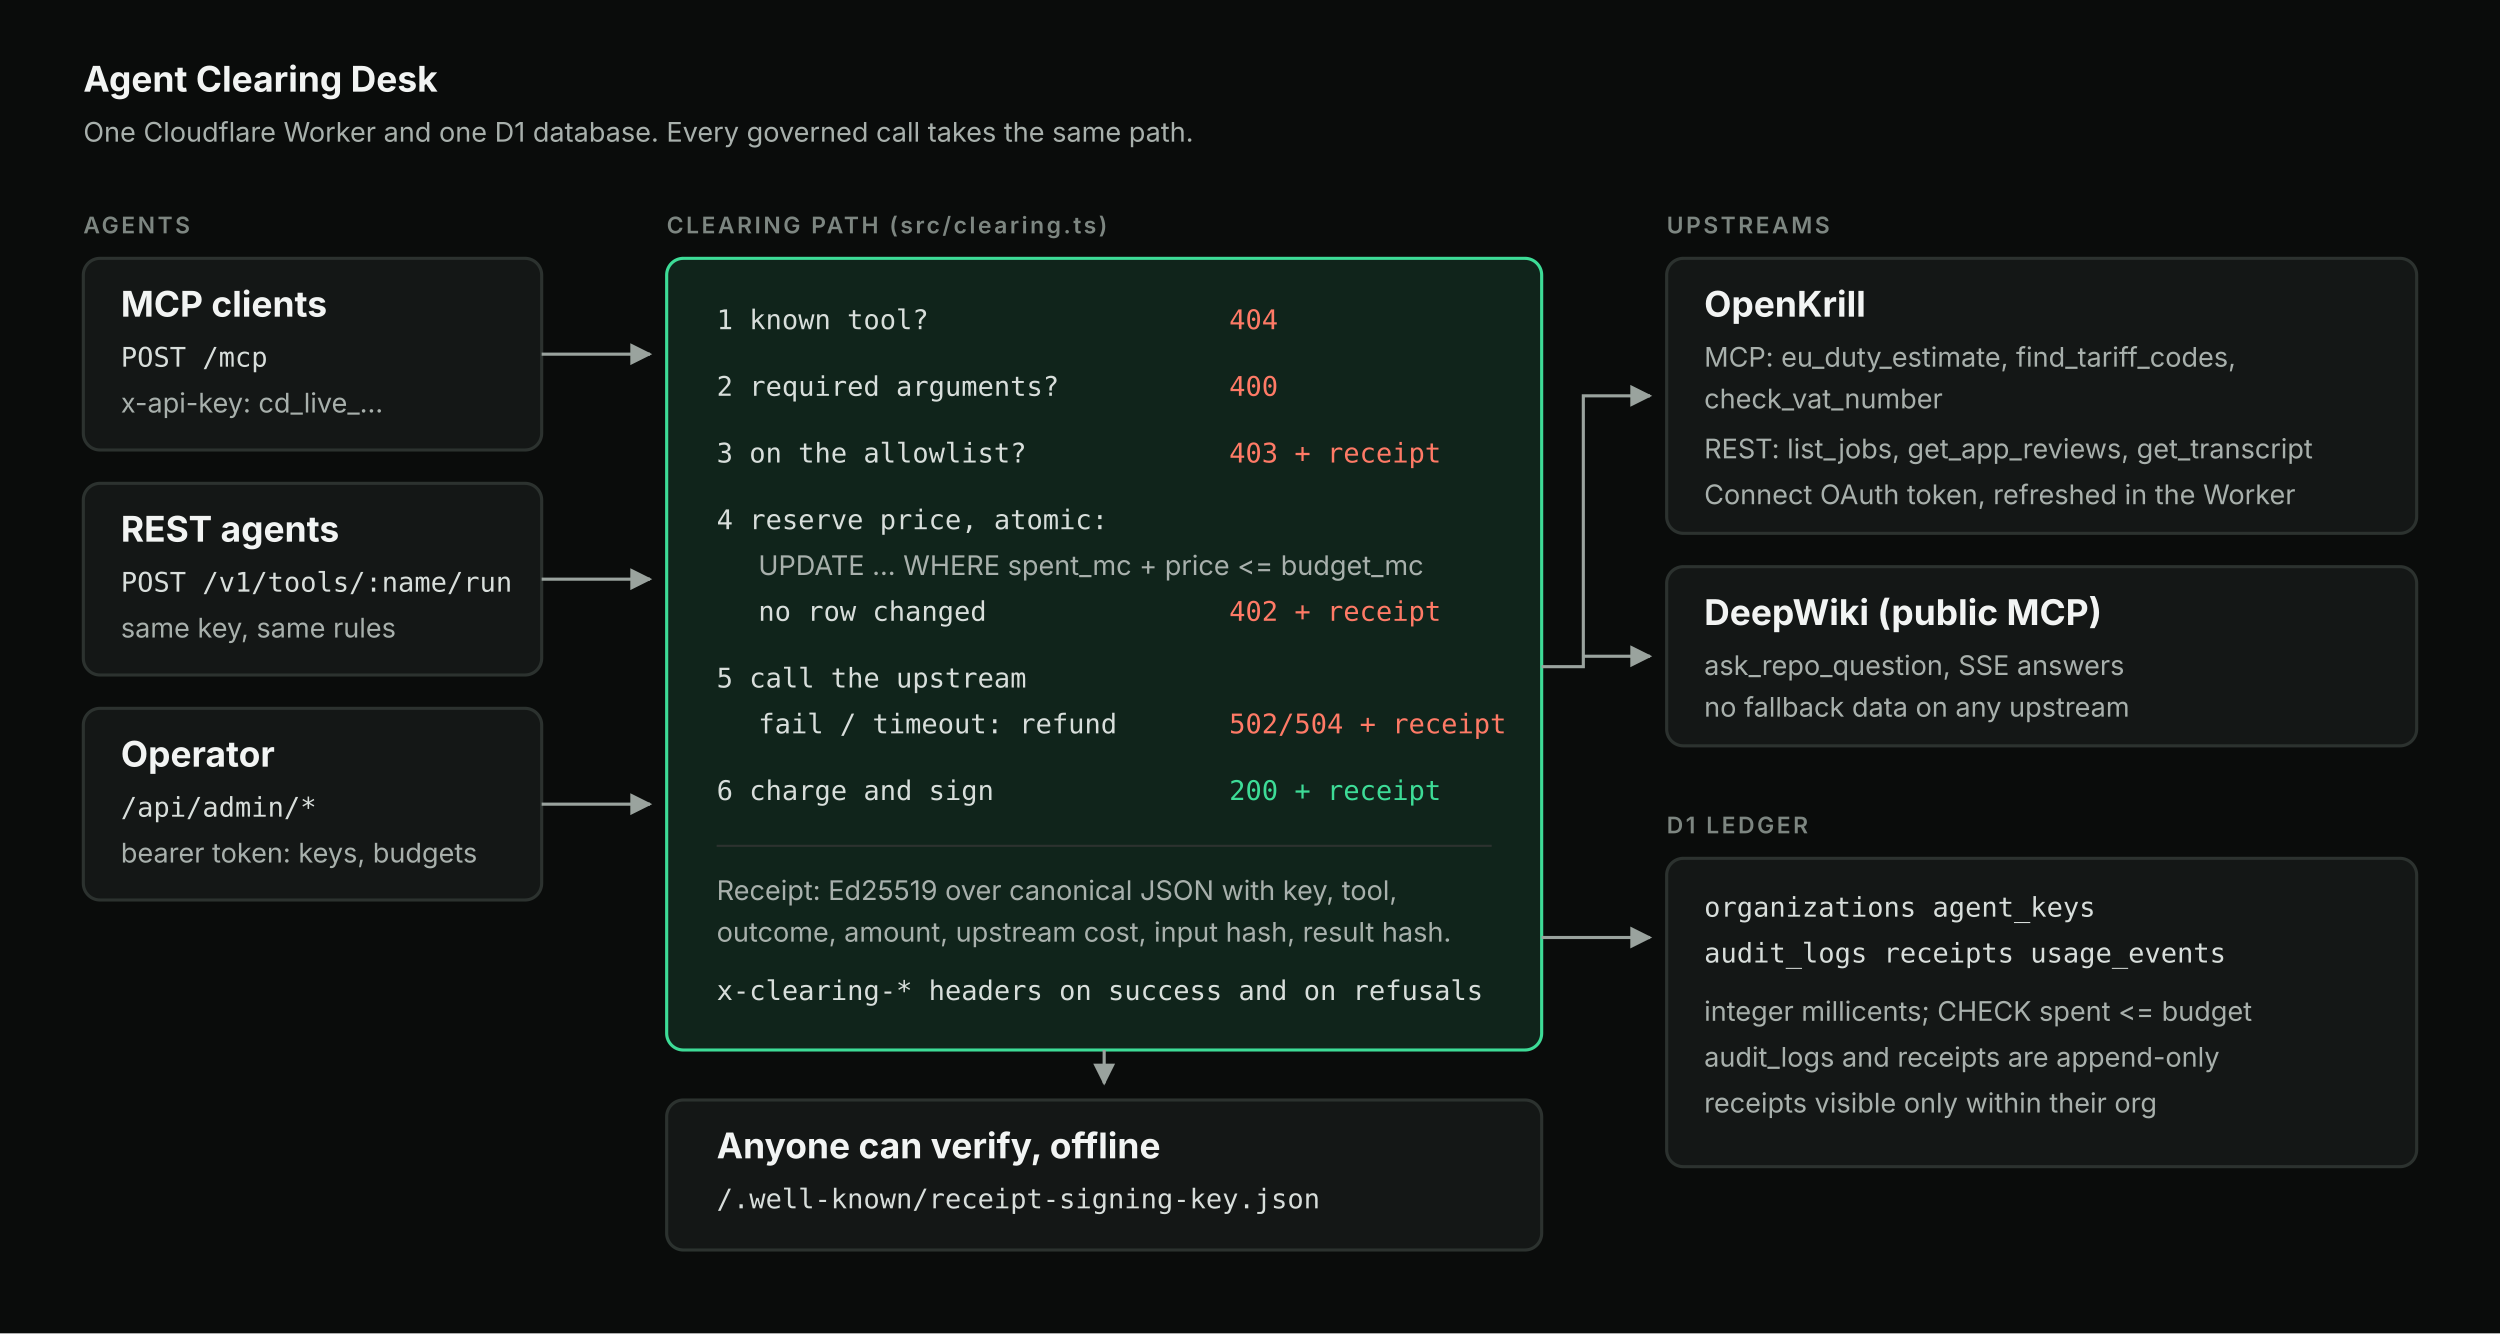
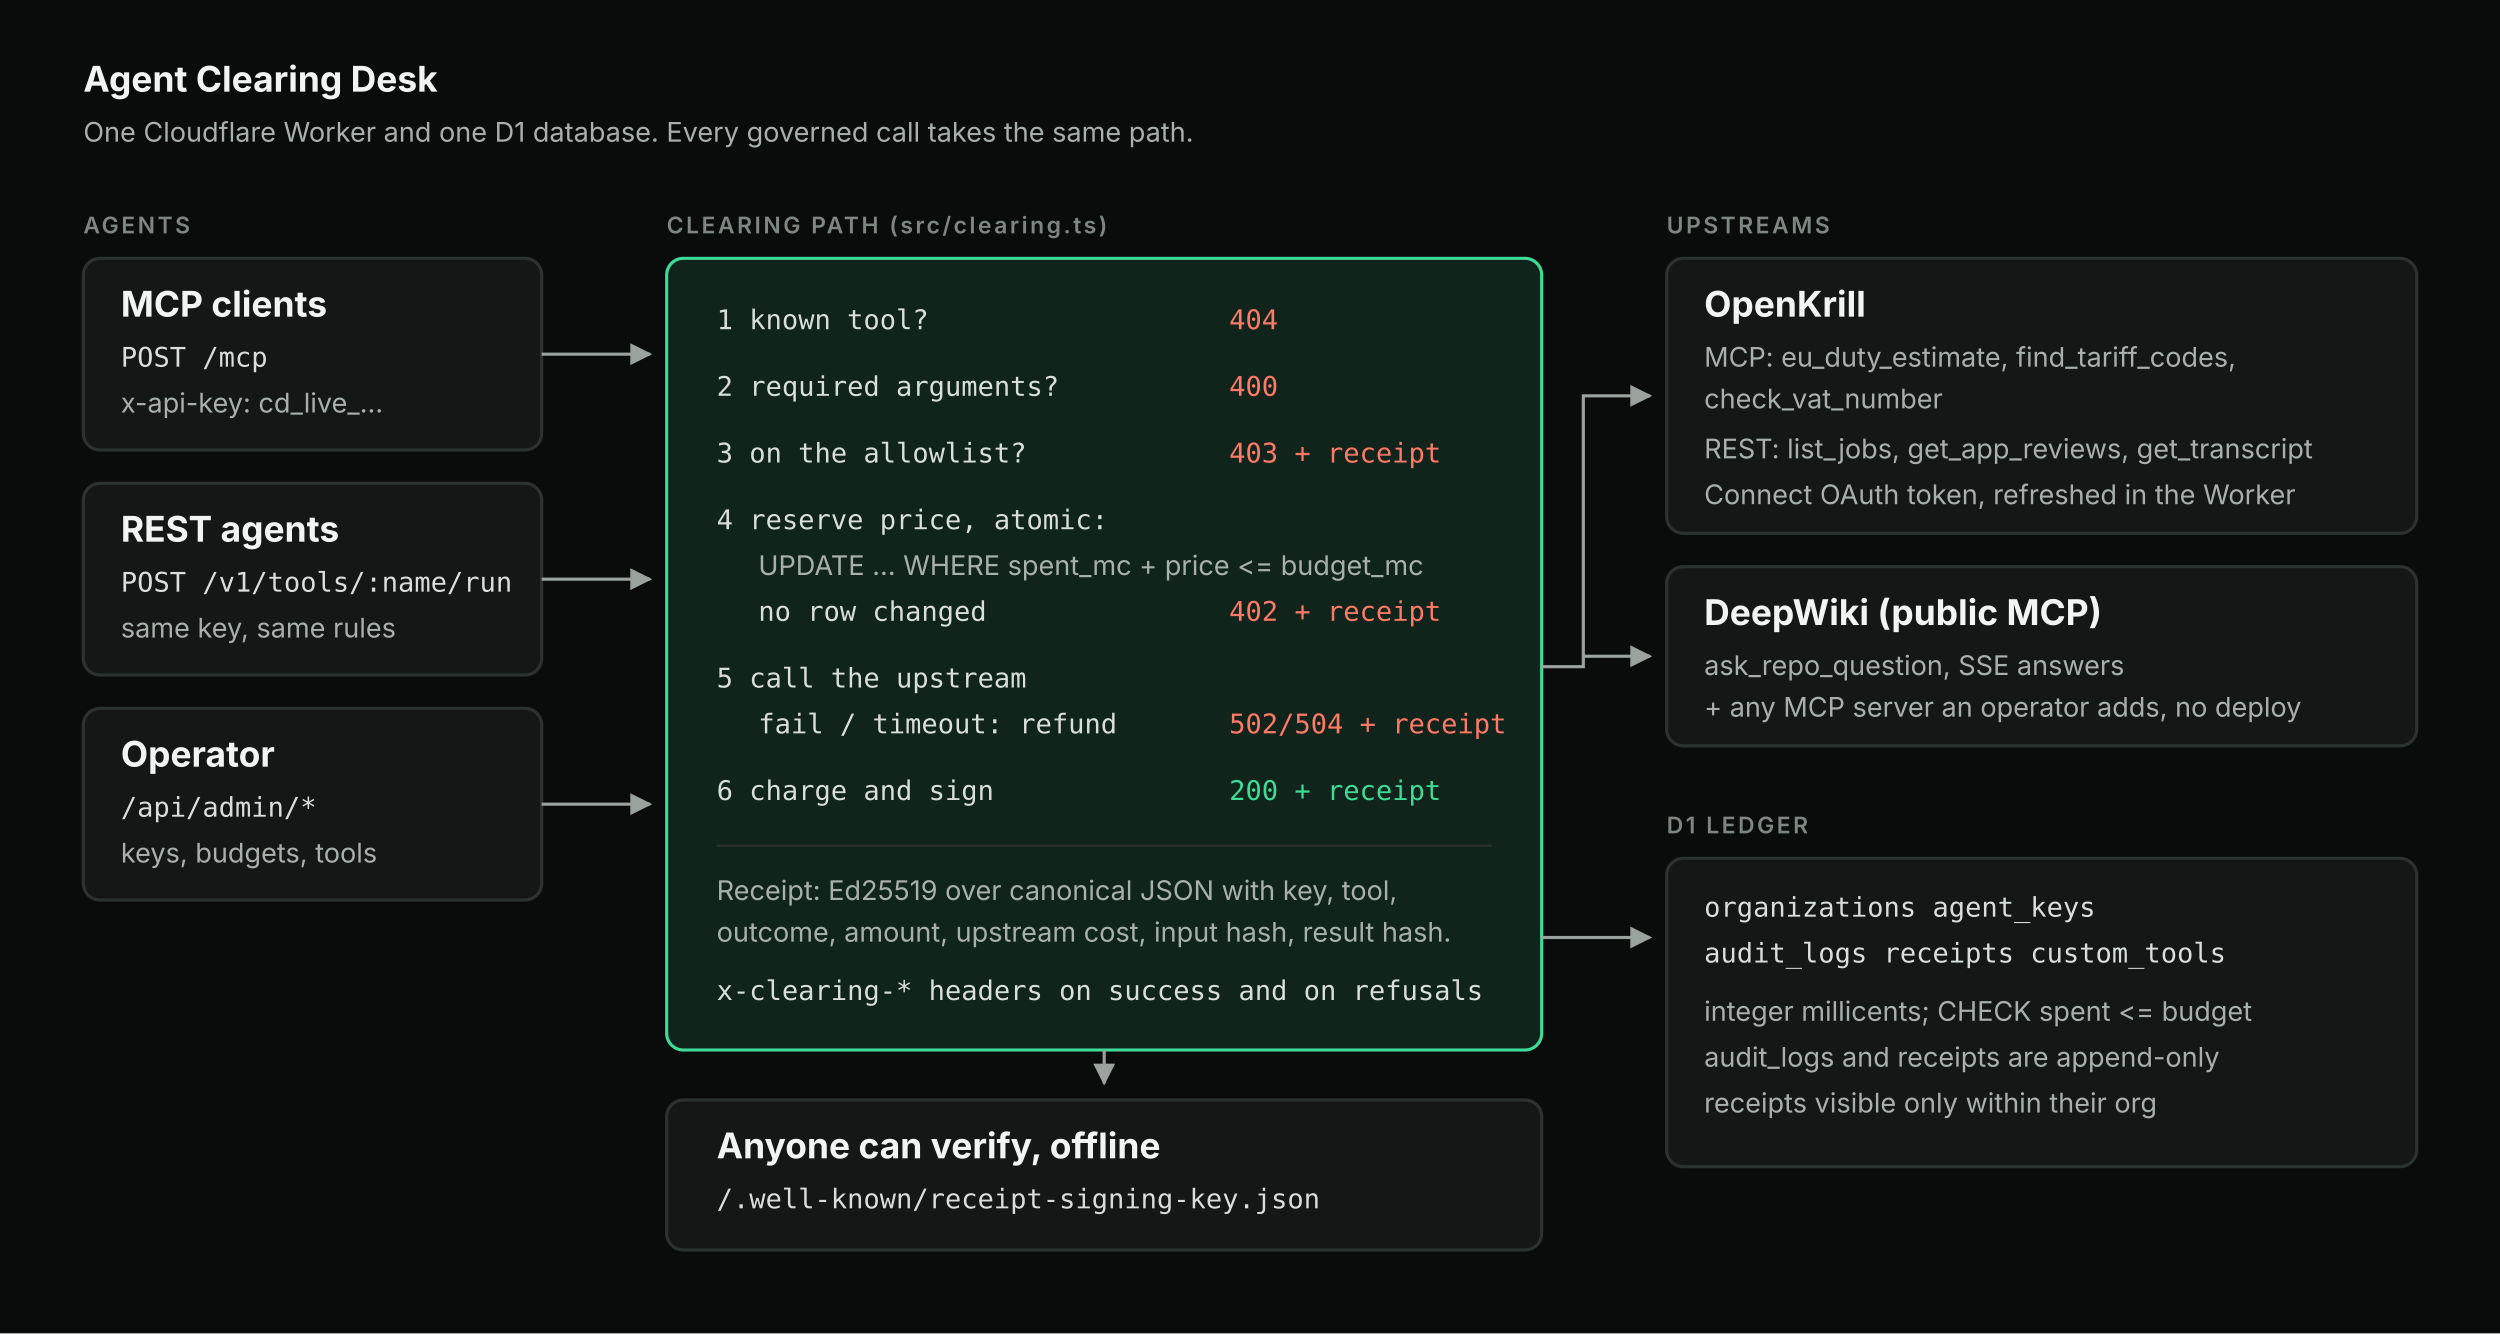
<svg xmlns="http://www.w3.org/2000/svg" viewBox="0 0 1200 640" font-family="Inter, -apple-system, Segoe UI, sans-serif" role="img" aria-labelledby="t d">
  <defs>
    <marker id="a" viewBox="0 0 10 10" refX="9" refY="5" markerWidth="7" markerHeight="7" orient="auto">
      <path d="M0 0L10 5L0 10z" fill="#9aa39e" />
    </marker>
    <style>
      .box{fill:#141716;stroke:#2c322f;stroke-width:1.5}
      .hi{fill:#10241b;stroke:#3ddc97;stroke-width:1.5}
      .h{fill:#f2f4f3;font-size:17px;font-weight:650}
      .s{fill:#a8b0ac;font-size:13px}
      .m{fill:#d8dedb;font-size:13px;font-family:ui-monospace, Menlo, monospace}
      .ok{fill:#3ddc97;font-size:13px;font-family:ui-monospace, Menlo, monospace}
      .no{fill:#ff7a66;font-size:13px;font-family:ui-monospace, Menlo, monospace}
      .l{stroke:#9aa39e;stroke-width:1.5;fill:none;marker-end:url(#a)}
      .lab{fill:#7d8681;font-size:11px;letter-spacing:1.2px;font-weight:600}
    </style>
  </defs>
  <rect width="1200" height="640" fill="#0a0c0b" />
  <text x="40" y="44" class="h" font-size="22">Agent Clearing Desk</text>
  <text x="40" y="68" class="s">One Cloudflare Worker and one D1 database. Every governed call takes the same path.</text>
  <text x="40" y="112" class="lab">AGENTS</text>
  <rect x="40" y="124" width="220" height="92" rx="8" class="box" />
  <text x="58" y="152" class="h">MCP clients</text>
  <text x="58" y="176" class="m">POST /mcp</text>
  <text x="58" y="198" class="s">x-api-key: cd_live_...</text>
  <rect x="40" y="232" width="220" height="92" rx="8" class="box" />
  <text x="58" y="260" class="h">REST agents</text>
  <text x="58" y="284" class="m">POST /v1/tools/:name/run</text>
  <text x="58" y="306" class="s">same key, same rules</text>
  <rect x="40" y="340" width="220" height="92" rx="8" class="box" />
  <text x="58" y="368" class="h">Operator</text>
  <text x="58" y="392" class="m">/api/admin/*</text>
-   <text x="58" y="414" class="s">bearer token: keys, budgets</text>
+   <text x="58" y="414" class="s">keys, budgets, tools</text>
  <text x="320" y="112" class="lab">CLEARING PATH (src/clearing.ts)</text>
  <rect x="320" y="124" width="420" height="380" rx="8" class="hi" />
  <text x="344" y="158" class="m">1 known tool?<tspan x="590" class="no">404</tspan>
  </text>
  <text x="344" y="190" class="m">2 required arguments?<tspan x="590" class="no">400</tspan>
  </text>
  <text x="344" y="222" class="m">3 on the allowlist?<tspan x="590" class="no">403 + receipt</tspan>
  </text>
  <text x="344" y="254" class="m">4 reserve price, atomic:</text>
  <text x="364" y="276" class="s">UPDATE ... WHERE spent_mc + price &lt;= budget_mc</text>
  <text x="364" y="298" class="m">no row changed<tspan x="590" class="no">402 + receipt</tspan>
  </text>
  <text x="344" y="330" class="m">5 call the upstream</text>
  <text x="364" y="352" class="m">fail / timeout: refund<tspan x="590" class="no">502/504 + receipt</tspan>
  </text>
  <text x="344" y="384" class="m">6 charge and sign<tspan x="590" class="ok">200 + receipt</tspan>
  </text>
  <line x1="344" y1="406" x2="716" y2="406" stroke="#2c322f" />
  <text x="344" y="432" class="s">Receipt: Ed25519 over canonical JSON with key, tool,</text>
  <text x="344" y="452" class="s">outcome, amount, upstream cost, input hash, result hash.</text>
  <text x="344" y="480" class="m">x-clearing-* headers on success and on refusals</text>
  <path d="M260 170 H312" class="l" />
  <path d="M260 278 H312" class="l" />
  <path d="M260 386 H312" class="l" />
  <text x="800" y="112" class="lab">UPSTREAMS</text>
  <rect x="800" y="124" width="360" height="132" rx="8" class="box" />
  <text x="818" y="152" class="h">OpenKrill</text>
  <text x="818" y="176" class="s">MCP: eu_duty_estimate, find_tariff_codes,</text>
  <text x="818" y="196" class="s">check_vat_number</text>
  <text x="818" y="220" class="s">REST: list_jobs, get_app_reviews, get_transcript</text>
  <text x="818" y="242" class="s">Connect OAuth token, refreshed in the Worker</text>
  <rect x="800" y="272" width="360" height="86" rx="8" class="box" />
  <text x="818" y="300" class="h">DeepWiki (public MCP)</text>
  <text x="818" y="324" class="s">ask_repo_question, SSE answers</text>
-   <text x="818" y="344" class="s">no fallback data on any upstream</text>
+   <text x="818" y="344" class="s">+ any MCP server an operator adds, no deploy</text>
  <path d="M740 320 H760 V190 H792" class="l" />
  <path d="M760 315 H792" class="l" />
  <text x="800" y="400" class="lab">D1 LEDGER</text>
  <rect x="800" y="412" width="360" height="148" rx="8" class="box" />
  <text x="818" y="440" class="m">organizations  agent_keys</text>
-   <text x="818" y="462" class="m">audit_logs  receipts  usage_events</text>
+   <text x="818" y="462" class="m">audit_logs  receipts  custom_tools</text>
  <text x="818" y="490" class="s">integer millicents; CHECK spent &lt;= budget</text>
  <text x="818" y="512" class="s">audit_logs and receipts are append-only</text>
  <text x="818" y="534" class="s">receipts visible only within their org</text>
  <path d="M740 450 H792" class="l" />
  <rect x="320" y="528" width="420" height="72" rx="8" class="box" />
  <text x="344" y="556" class="h">Anyone can verify, offline</text>
  <text x="344" y="580" class="m">/.well-known/receipt-signing-key.json</text>
  <path d="M530 504 V520" class="l" />
</svg>
